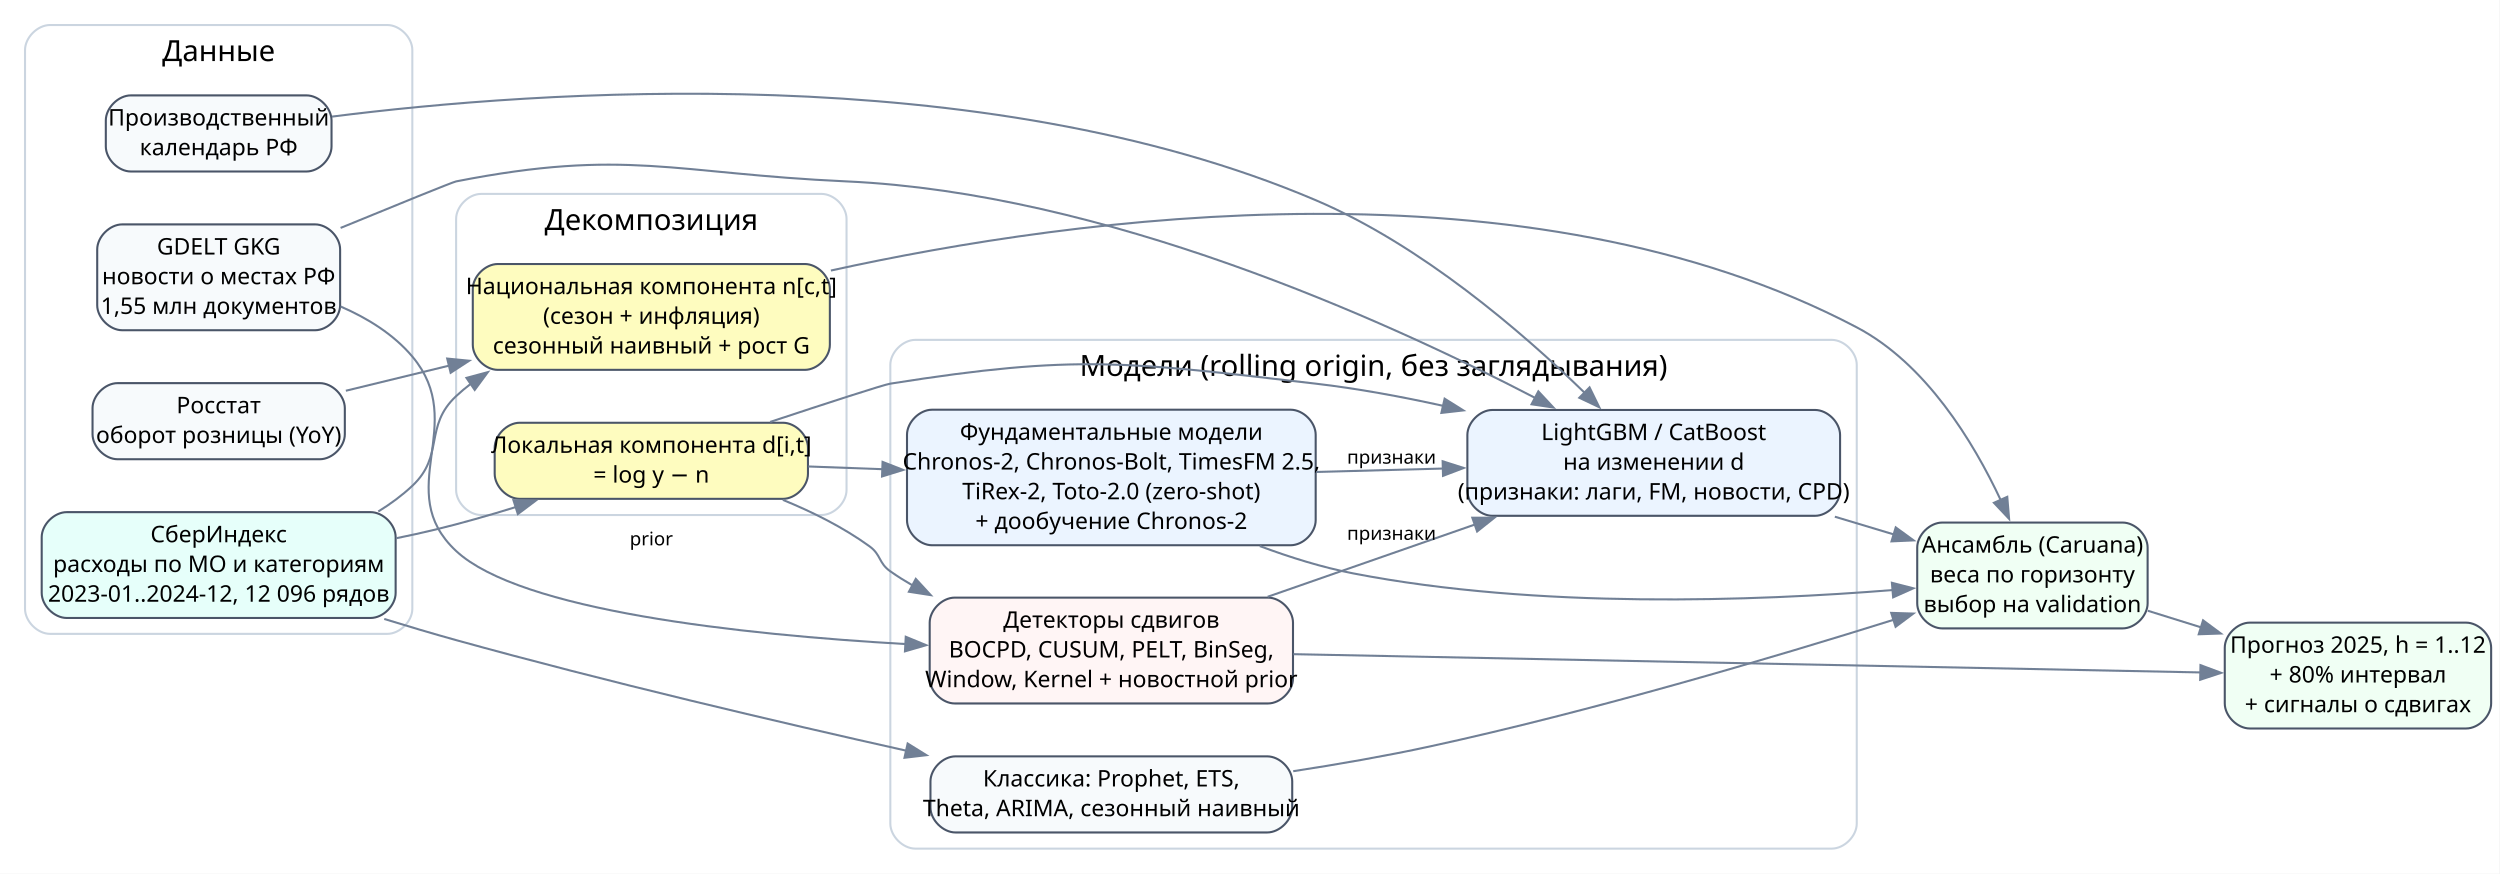
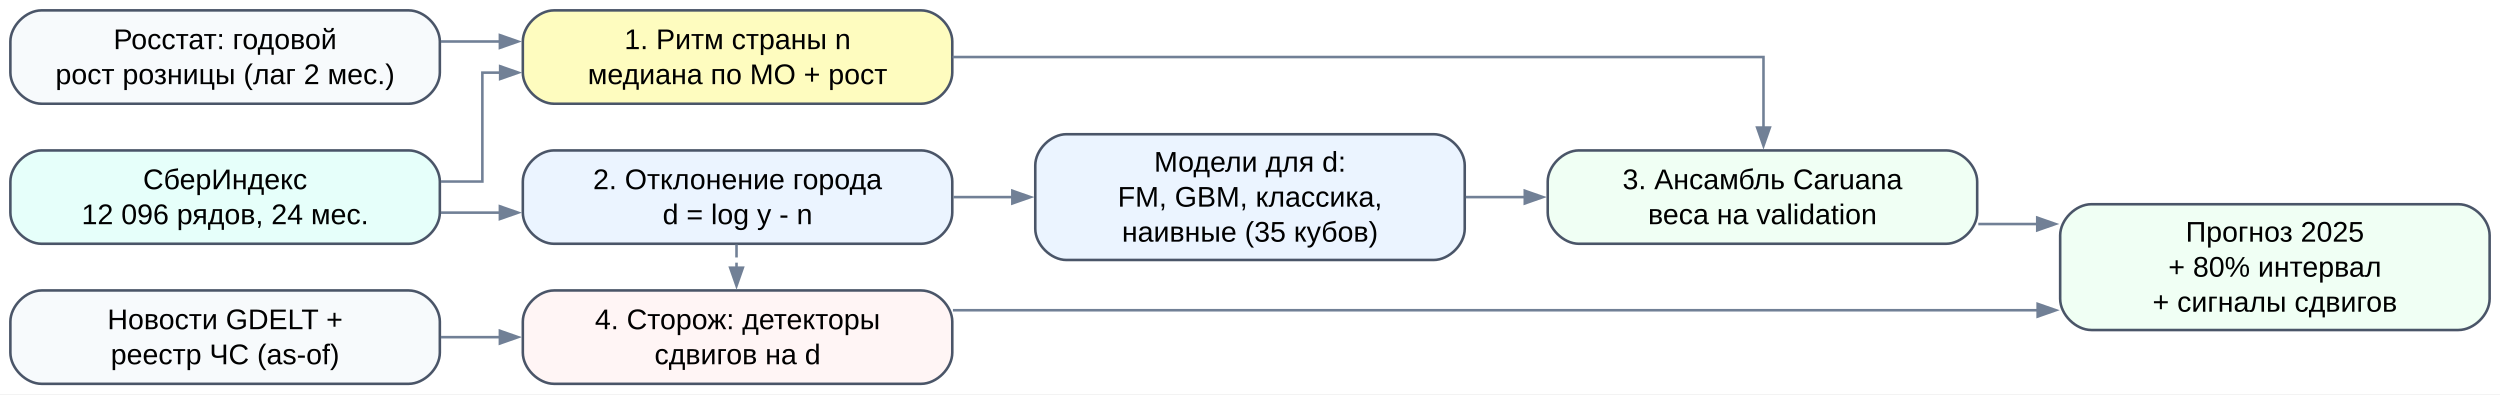
- <svg xmlns="http://www.w3.org/2000/svg" width="1199pt" height="419pt" viewBox="0.00 0.00 1199.00 419.00">
-   <g id="graph0" class="graph" transform="scale(1 1) rotate(0) translate(4 415)">
-     <polygon fill="white" stroke="none" points="-4,4 -4,-415 1194.75,-415 1194.75,4 -4,4" />
-     <g id="clust1" class="cluster">
-       <path fill="none" stroke="#cbd5e0" d="M20,-111C20,-111 181.75,-111 181.75,-111 187.75,-111 193.75,-117 193.75,-123 193.75,-123 193.75,-391 193.75,-391 193.75,-397 187.75,-403 181.75,-403 181.75,-403 20,-403 20,-403 14,-403 8,-397 8,-391 8,-391 8,-123 8,-123 8,-117 14,-111 20,-111" />
-       <text xml:space="preserve" text-anchor="middle" x="100.88" y="-385.7" font-family="PT Sans" font-size="14.00">Данные</text>
+ <svg xmlns="http://www.w3.org/2000/svg" width="964pt" height="152pt" viewBox="0.00 0.00 964.00 152.00">
+   <g id="graph0" class="graph" transform="scale(1 1) rotate(0) translate(4 148)">
+     <polygon fill="white" stroke="none" points="-4,4 -4,-148 960,-148 960,4 -4,4" />
+     <g id="node1" class="node">
+       <path fill="#e6fffa" stroke="#4a5568" d="M153.6,-90C153.6,-90 12,-90 12,-90 6,-90 0,-84 0,-78 0,-78 0,-66 0,-66 0,-60 6,-54 12,-54 12,-54 153.6,-54 153.6,-54 159.6,-54 165.6,-60 165.6,-66 165.6,-66 165.6,-78 165.6,-78 165.6,-84 159.6,-90 153.6,-90" />
+       <text xml:space="preserve" text-anchor="middle" x="82.8" y="-75.05" font-family="Arial" font-size="11.00">СберИндекс</text>
+       <text xml:space="preserve" text-anchor="middle" x="82.8" y="-61.55" font-family="Arial" font-size="11.00">12 096 рядов, 24 мес.</text>
    </g>
-     <g id="clust2" class="cluster">
-       <path fill="none" stroke="#cbd5e0" d="M226.75,-168C226.75,-168 390,-168 390,-168 396,-168 402,-174 402,-180 402,-180 402,-310 402,-310 402,-316 396,-322 390,-322 390,-322 226.75,-322 226.75,-322 220.75,-322 214.75,-316 214.75,-310 214.75,-310 214.75,-180 214.75,-180 214.75,-174 220.75,-168 226.75,-168" />
-       <text xml:space="preserve" text-anchor="middle" x="308.38" y="-304.7" font-family="PT Sans" font-size="14.00">Декомпозиция</text>
+     <g id="node4" class="node">
+       <path fill="#fefcbf" stroke="#4a5568" d="M351.2,-144C351.2,-144 209.6,-144 209.6,-144 203.6,-144 197.6,-138 197.6,-132 197.6,-132 197.6,-120 197.6,-120 197.6,-114 203.6,-108 209.6,-108 209.6,-108 351.2,-108 351.2,-108 357.2,-108 363.2,-114 363.2,-120 363.2,-120 363.2,-132 363.2,-132 363.2,-138 357.2,-144 351.2,-144" />
+       <text xml:space="preserve" text-anchor="middle" x="280.4" y="-129.05" font-family="Arial" font-size="11.00">1. Ритм страны n</text>
+       <text xml:space="preserve" text-anchor="middle" x="280.4" y="-115.55" font-family="Arial" font-size="11.00">медиана по МО + рост</text>
    </g>
-     <g id="clust3" class="cluster">
-       <path fill="none" stroke="#cbd5e0" d="M435,-8C435,-8 874.5,-8 874.5,-8 880.5,-8 886.5,-14 886.5,-20 886.5,-20 886.5,-240 886.5,-240 886.5,-246 880.5,-252 874.5,-252 874.5,-252 435,-252 435,-252 429,-252 423,-246 423,-240 423,-240 423,-20 423,-20 423,-14 429,-8 435,-8" />
-       <text xml:space="preserve" text-anchor="middle" x="654.75" y="-234.7" font-family="PT Sans" font-size="14.00">Модели (rolling origin, без заглядывания)</text>
-     </g>
-     <g id="node1" class="node">
-       <path fill="#e6fffa" stroke="#4a5568" d="M173.75,-169.38C173.75,-169.38 28,-169.38 28,-169.38 22,-169.38 16,-163.38 16,-157.38 16,-157.38 16,-130.62 16,-130.62 16,-124.62 22,-118.62 28,-118.62 28,-118.62 173.75,-118.62 173.75,-118.62 179.75,-118.62 185.75,-124.62 185.75,-130.62 185.75,-130.62 185.75,-157.38 185.75,-157.38 185.75,-163.38 179.75,-169.38 173.75,-169.38" />
-       <text xml:space="preserve" text-anchor="middle" x="100.88" y="-154.93" font-family="PT Sans" font-size="11.00">СберИндекс</text>
-       <text xml:space="preserve" text-anchor="middle" x="100.88" y="-140.68" font-family="PT Sans" font-size="11.00">расходы по МО и категориям</text>
-       <text xml:space="preserve" text-anchor="middle" x="100.88" y="-126.42" font-family="PT Sans" font-size="11.00">2023-01..2024-12, 12 096 рядов</text>
+     <g id="edge2" class="edge">
+       <path fill="none" stroke="#718096" d="M166.06,-78C175.6,-78 182,-78 182,-78 182,-78 182,-120 182,-120 182,-120 188.86,-120 188.86,-120" />
+       <polygon fill="#718096" stroke="#718096" points="188.86,-122.45 195.86,-120 188.86,-117.55 188.86,-122.45" />
    </g>
    <g id="node5" class="node">
-       <path fill="#fefcbf" stroke="#4a5568" d="M382,-288.38C382,-288.38 234.75,-288.38 234.75,-288.38 228.75,-288.38 222.75,-282.38 222.75,-276.38 222.75,-276.38 222.75,-249.62 222.75,-249.62 222.75,-243.62 228.75,-237.62 234.75,-237.62 234.75,-237.62 382,-237.62 382,-237.62 388,-237.62 394,-243.62 394,-249.62 394,-249.62 394,-276.38 394,-276.38 394,-282.38 388,-288.38 382,-288.38" />
-       <text xml:space="preserve" text-anchor="middle" x="308.38" y="-273.93" font-family="PT Sans" font-size="11.00">Национальная компонента n[c,t]</text>
-       <text xml:space="preserve" text-anchor="middle" x="308.38" y="-259.68" font-family="PT Sans" font-size="11.00">(сезон + инфляция)</text>
-       <text xml:space="preserve" text-anchor="middle" x="308.38" y="-245.43" font-family="PT Sans" font-size="11.00">сезонный наивный + рост G</text>
+       <path fill="#ebf4ff" stroke="#4a5568" d="M351.2,-90C351.2,-90 209.6,-90 209.6,-90 203.6,-90 197.6,-84 197.6,-78 197.6,-78 197.6,-66 197.6,-66 197.6,-60 203.6,-54 209.6,-54 209.6,-54 351.2,-54 351.2,-54 357.2,-54 363.2,-60 363.2,-66 363.2,-66 363.2,-78 363.2,-78 363.2,-84 357.2,-90 351.2,-90" />
+       <text xml:space="preserve" text-anchor="middle" x="280.4" y="-75.05" font-family="Arial" font-size="11.00">2. Отклонение города</text>
+       <text xml:space="preserve" text-anchor="middle" x="280.4" y="-61.55" font-family="Arial" font-size="11.00">d = log y - n</text>
+     </g>
+     <g id="edge3" class="edge">
+       <path fill="none" stroke="#718096" d="M166.03,-66C166.03,-66 188.76,-66 188.76,-66" />
+       <polygon fill="#718096" stroke="#718096" points="188.76,-68.45 195.76,-66 188.76,-63.55 188.76,-68.45" />
+     </g>
+     <g id="node2" class="node">
+       <path fill="#f7fafc" stroke="#4a5568" d="M153.6,-144C153.6,-144 12,-144 12,-144 6,-144 0,-138 0,-132 0,-132 0,-120 0,-120 0,-114 6,-108 12,-108 12,-108 153.6,-108 153.6,-108 159.6,-108 165.6,-114 165.6,-120 165.6,-120 165.6,-132 165.6,-132 165.6,-138 159.6,-144 153.6,-144" />
+       <text xml:space="preserve" text-anchor="middle" x="82.8" y="-129.05" font-family="Arial" font-size="11.00">Росстат: годовой</text>
+       <text xml:space="preserve" text-anchor="middle" x="82.8" y="-115.55" font-family="Arial" font-size="11.00">рост розницы (лаг 2 мес.)</text>
    </g>
    <g id="edge1" class="edge">
-       <path fill="none" stroke="#718096" d="M177.43,-169.69C183.3,-173.3 188.84,-177.39 193.75,-182 209.25,-196.56 199.23,-210.46 214.75,-225 216.99,-227.1 219.36,-229.09 221.84,-230.98" />
-       <polygon fill="#718096" stroke="#718096" points="219.72,-233.77 229.96,-236.52 223.67,-227.99 219.72,-233.77" />
+       <path fill="none" stroke="#718096" d="M166.03,-132C166.03,-132 188.76,-132 188.76,-132" />
+       <polygon fill="#718096" stroke="#718096" points="188.76,-134.45 195.76,-132 188.76,-129.55 188.76,-134.45" />
+     </g>
+     <g id="node3" class="node">
+       <path fill="#f7fafc" stroke="#4a5568" d="M153.6,-36C153.6,-36 12,-36 12,-36 6,-36 0,-30 0,-24 0,-24 0,-12 0,-12 0,-6 6,0 12,0 12,0 153.6,0 153.6,0 159.6,0 165.6,-6 165.6,-12 165.6,-12 165.6,-24 165.6,-24 165.6,-30 159.6,-36 153.6,-36" />
+       <text xml:space="preserve" text-anchor="middle" x="82.8" y="-21.05" font-family="Arial" font-size="11.00">Новости GDELT +</text>
+       <text xml:space="preserve" text-anchor="middle" x="82.8" y="-7.55" font-family="Arial" font-size="11.00">реестр ЧС (as-of)</text>
    </g>
    <g id="node6" class="node">
-       <path fill="#fefcbf" stroke="#4a5568" d="M371.5,-212.25C371.5,-212.25 245.25,-212.25 245.25,-212.25 239.25,-212.25 233.25,-206.25 233.25,-200.25 233.25,-200.25 233.25,-187.75 233.25,-187.75 233.25,-181.75 239.25,-175.75 245.25,-175.75 245.25,-175.75 371.5,-175.75 371.5,-175.75 377.5,-175.75 383.5,-181.75 383.5,-187.75 383.5,-187.75 383.5,-200.25 383.5,-200.25 383.5,-206.25 377.5,-212.25 371.5,-212.25" />
-       <text xml:space="preserve" text-anchor="middle" x="308.38" y="-197.8" font-family="PT Sans" font-size="11.00">Локальная компонента d[i,t]</text>
-       <text xml:space="preserve" text-anchor="middle" x="308.38" y="-183.55" font-family="PT Sans" font-size="11.00">= log y − n</text>
+       <path fill="#fff5f5" stroke="#4a5568" d="M351.2,-36C351.2,-36 209.6,-36 209.6,-36 203.6,-36 197.6,-30 197.6,-24 197.6,-24 197.6,-12 197.6,-12 197.6,-6 203.6,0 209.6,0 209.6,0 351.2,0 351.2,0 357.2,0 363.2,-6 363.2,-12 363.2,-12 363.2,-24 363.2,-24 363.2,-30 357.2,-36 351.2,-36" />
+       <text xml:space="preserve" text-anchor="middle" x="280.4" y="-21.05" font-family="Arial" font-size="11.00">4. Сторож: детекторы</text>
+       <text xml:space="preserve" text-anchor="middle" x="280.4" y="-7.55" font-family="Arial" font-size="11.00">сдвигов на d</text>
    </g>
-     <g id="edge2" class="edge">
-       <path fill="none" stroke="#718096" d="M186.02,-156.86C192.38,-158.15 198.68,-159.53 204.75,-161 217.34,-164.05 230.63,-167.86 243.31,-171.8" />
-       <polygon fill="#718096" stroke="#718096" points="242.24,-175.13 252.83,-174.82 244.36,-168.46 242.24,-175.13" />
+     <g id="edge4" class="edge">
+       <path fill="none" stroke="#718096" d="M166.03,-18C166.03,-18 188.76,-18 188.76,-18" />
+       <polygon fill="#718096" stroke="#718096" points="188.76,-20.45 195.76,-18 188.76,-15.55 188.76,-20.45" />
+     </g>
+     <g id="node8" class="node">
+       <path fill="#f0fff4" stroke="#4a5568" d="M746.4,-90C746.4,-90 604.8,-90 604.8,-90 598.8,-90 592.8,-84 592.8,-78 592.8,-78 592.8,-66 592.8,-66 592.8,-60 598.8,-54 604.8,-54 604.8,-54 746.4,-54 746.4,-54 752.4,-54 758.4,-60 758.4,-66 758.4,-66 758.4,-78 758.4,-78 758.4,-84 752.4,-90 746.4,-90" />
+       <text xml:space="preserve" text-anchor="middle" x="675.6" y="-75.05" font-family="Arial" font-size="11.00">3. Ансамбль Caruana</text>
+       <text xml:space="preserve" text-anchor="middle" x="675.6" y="-61.55" font-family="Arial" font-size="11.00">веса на validation</text>
+     </g>
+     <g id="edge6" class="edge">
+       <path fill="none" stroke="#718096" d="M363.33,-126C479.33,-126 676,-126 676,-126 676,-126 676,-98.8 676,-98.8" />
+       <polygon fill="#718096" stroke="#718096" points="678.45,-98.8 676,-91.8 673.55,-98.8 678.45,-98.8" />
+     </g>
+     <g id="edge10" class="edge">
+       <path fill="none" stroke="#718096" stroke-dasharray="5,2" d="M280,-53.72C280,-53.72 280,-44.78 280,-44.78" />
+       <polygon fill="#718096" stroke="#718096" points="282.45,-44.78 280,-37.78 277.55,-44.78 282.45,-44.78" />
+     </g>
+     <g id="node7" class="node">
+       <path fill="#ebf4ff" stroke="#4a5568" d="M548.8,-96.25C548.8,-96.25 407.2,-96.25 407.2,-96.25 401.2,-96.25 395.2,-90.25 395.2,-84.25 395.2,-84.25 395.2,-59.75 395.2,-59.75 395.2,-53.75 401.2,-47.75 407.2,-47.75 407.2,-47.75 548.8,-47.75 548.8,-47.75 554.8,-47.75 560.8,-53.75 560.8,-59.75 560.8,-59.75 560.8,-84.25 560.8,-84.25 560.8,-90.25 554.8,-96.25 548.8,-96.25" />
+       <text xml:space="preserve" text-anchor="middle" x="478" y="-81.8" font-family="Arial" font-size="11.00">Модели для d:</text>
+       <text xml:space="preserve" text-anchor="middle" x="478" y="-68.3" font-family="Arial" font-size="11.00">FM, GBM, классика,</text>
+       <text xml:space="preserve" text-anchor="middle" x="478" y="-54.8" font-family="Arial" font-size="11.00">наивные (35 кубов)</text>
+     </g>
+     <g id="edge5" class="edge">
+       <path fill="none" stroke="#718096" d="M363.63,-72C363.63,-72 386.36,-72 386.36,-72" />
+       <polygon fill="#718096" stroke="#718096" points="386.36,-74.45 393.36,-72 386.36,-69.55 386.36,-74.45" />
    </g>
    <g id="node9" class="node">
-       <path fill="#f7fafc" stroke="#4a5568" d="M603.75,-52.25C603.75,-52.25 454.25,-52.25 454.25,-52.25 448.25,-52.25 442.25,-46.25 442.25,-40.25 442.25,-40.25 442.25,-27.75 442.25,-27.75 442.25,-21.75 448.25,-15.75 454.25,-15.75 454.25,-15.75 603.75,-15.75 603.75,-15.75 609.75,-15.75 615.75,-21.75 615.75,-27.75 615.75,-27.75 615.75,-40.25 615.75,-40.25 615.75,-46.25 609.75,-52.25 603.75,-52.25" />
-       <text xml:space="preserve" text-anchor="middle" x="529" y="-37.8" font-family="PT Sans" font-size="11.00">Классика: Prophet, ETS,</text>
-       <text xml:space="preserve" text-anchor="middle" x="529" y="-23.55" font-family="PT Sans" font-size="11.00">Theta, ARIMA, сезонный наивный</text>
+       <path fill="#f0fff4" stroke="#4a5568" d="M944,-69.25C944,-69.25 802.4,-69.25 802.4,-69.25 796.4,-69.25 790.4,-63.25 790.4,-57.25 790.4,-57.25 790.4,-32.75 790.4,-32.75 790.4,-26.75 796.4,-20.75 802.4,-20.75 802.4,-20.75 944,-20.75 944,-20.75 950,-20.75 956,-26.75 956,-32.75 956,-32.75 956,-57.25 956,-57.25 956,-63.25 950,-69.25 944,-69.25" />
+       <text xml:space="preserve" text-anchor="middle" x="873.2" y="-54.8" font-family="Arial" font-size="11.00">Прогноз 2025</text>
+       <text xml:space="preserve" text-anchor="middle" x="873.2" y="-41.3" font-family="Arial" font-size="11.00">+ 80% интервал</text>
+       <text xml:space="preserve" text-anchor="middle" x="873.2" y="-27.8" font-family="Arial" font-size="11.00">+ сигналы сдвигов</text>
    </g>
-     <g id="edge16" class="edge">
-       <path fill="none" stroke="#718096" d="M180.28,-118.14C191.8,-114.59 203.55,-111.1 214.75,-108 286.63,-88.08 368.72,-68.81 430.83,-54.93" />
-       <polygon fill="#718096" stroke="#718096" points="431.31,-58.41 440.31,-52.82 429.79,-51.58 431.31,-58.41" />
-     </g>
-     <g id="node2" class="node">
-       <path fill="#f7fafc" stroke="#4a5568" d="M149.38,-231.25C149.38,-231.25 52.38,-231.25 52.38,-231.25 46.38,-231.25 40.38,-225.25 40.38,-219.25 40.38,-219.25 40.38,-206.75 40.38,-206.75 40.38,-200.75 46.38,-194.75 52.38,-194.75 52.38,-194.75 149.38,-194.75 149.38,-194.75 155.38,-194.75 161.38,-200.75 161.38,-206.75 161.38,-206.75 161.38,-219.25 161.38,-219.25 161.38,-225.25 155.38,-231.25 149.38,-231.25" />
-       <text xml:space="preserve" text-anchor="middle" x="100.88" y="-216.8" font-family="PT Sans" font-size="11.00">Росстат</text>
-       <text xml:space="preserve" text-anchor="middle" x="100.88" y="-202.55" font-family="PT Sans" font-size="11.00">оборот розницы (YoY)</text>
-     </g>
-     <g id="edge3" class="edge">
-       <path fill="none" stroke="#718096" d="M161.87,-227.6C177.42,-231.38 194.55,-235.55 211.45,-239.66" />
-       <polygon fill="#718096" stroke="#718096" points="210.48,-243.03 221.02,-241.99 212.13,-236.22 210.48,-243.03" />
-     </g>
-     <g id="node3" class="node">
-       <path fill="#f7fafc" stroke="#4a5568" d="M143,-369.25C143,-369.25 58.75,-369.25 58.75,-369.25 52.75,-369.25 46.75,-363.25 46.75,-357.25 46.75,-357.25 46.75,-344.75 46.75,-344.75 46.75,-338.75 52.75,-332.75 58.75,-332.75 58.75,-332.75 143,-332.75 143,-332.75 149,-332.75 155,-338.75 155,-344.75 155,-344.75 155,-357.25 155,-357.25 155,-363.25 149,-369.25 143,-369.25" />
-       <text xml:space="preserve" text-anchor="middle" x="100.88" y="-354.8" font-family="PT Sans" font-size="11.00">Производственный</text>
-       <text xml:space="preserve" text-anchor="middle" x="100.88" y="-340.55" font-family="PT Sans" font-size="11.00">календарь РФ</text>
-     </g>
-     <g id="node8" class="node">
-       <path fill="#ebf4ff" stroke="#4a5568" d="M866.5,-218.38C866.5,-218.38 711.75,-218.38 711.75,-218.38 705.75,-218.38 699.75,-212.38 699.75,-206.38 699.75,-206.38 699.75,-179.62 699.75,-179.62 699.75,-173.62 705.75,-167.62 711.75,-167.62 711.75,-167.62 866.5,-167.62 866.5,-167.62 872.5,-167.62 878.5,-173.62 878.5,-179.62 878.5,-179.62 878.5,-206.38 878.5,-206.38 878.5,-212.38 872.5,-218.38 866.5,-218.38" />
-       <text xml:space="preserve" text-anchor="middle" x="789.12" y="-203.93" font-family="PT Sans" font-size="11.00">LightGBM / CatBoost</text>
-       <text xml:space="preserve" text-anchor="middle" x="789.12" y="-189.68" font-family="PT Sans" font-size="11.00">на изменении d</text>
-       <text xml:space="preserve" text-anchor="middle" x="789.12" y="-175.43" font-family="PT Sans" font-size="11.00">(признаки: лаги, FM, новости, CPD)</text>
-     </g>
-     <g id="edge4" class="edge">
-       <path fill="none" stroke="#718096" d="M155.2,-359.07C253.18,-371.51 466.49,-387.33 627,-319 677.47,-297.51 725.7,-256.08 756.02,-226.59" />
-       <polygon fill="#718096" stroke="#718096" points="758.35,-229.21 763,-219.69 753.43,-224.23 758.35,-229.21" />
-     </g>
-     <g id="node4" class="node">
-       <path fill="#f7fafc" stroke="#4a5568" d="M147.12,-307.38C147.12,-307.38 54.62,-307.38 54.62,-307.38 48.63,-307.38 42.62,-301.38 42.62,-295.38 42.62,-295.38 42.62,-268.62 42.62,-268.62 42.62,-262.62 48.62,-256.62 54.62,-256.62 54.62,-256.62 147.12,-256.62 147.12,-256.62 153.12,-256.62 159.12,-262.62 159.12,-268.62 159.12,-268.62 159.12,-295.38 159.12,-295.38 159.12,-301.38 153.12,-307.38 147.12,-307.38" />
-       <text xml:space="preserve" text-anchor="middle" x="100.88" y="-292.93" font-family="PT Sans" font-size="11.00">GDELT GKG</text>
-       <text xml:space="preserve" text-anchor="middle" x="100.88" y="-278.68" font-family="PT Sans" font-size="11.00">новости о местах РФ</text>
-       <text xml:space="preserve" text-anchor="middle" x="100.88" y="-264.43" font-family="PT Sans" font-size="11.00">1,55 млн документов</text>
-     </g>
-     <g id="edge5" class="edge">
-       <path fill="none" stroke="#718096" d="M159.35,-305.69C186.39,-316.8 213.13,-327.68 214.75,-328 296.42,-344 318.86,-331.77 402,-328 525.31,-322.41 659.19,-262.17 732.43,-224.07" />
-       <polygon fill="#718096" stroke="#718096" points="733.79,-227.31 741.01,-219.56 730.53,-221.11 733.79,-227.31" />
-     </g>
-     <g id="node10" class="node">
-       <path fill="#fff5f5" stroke="#4a5568" d="M604.12,-128.38C604.12,-128.38 453.88,-128.38 453.88,-128.38 447.88,-128.38 441.88,-122.38 441.88,-116.38 441.88,-116.38 441.88,-89.62 441.88,-89.62 441.88,-83.62 447.88,-77.62 453.88,-77.62 453.88,-77.62 604.12,-77.62 604.12,-77.62 610.12,-77.62 616.12,-83.62 616.12,-89.62 616.12,-89.62 616.12,-116.38 616.12,-116.38 616.12,-122.38 610.12,-128.38 604.12,-128.38" />
-       <text xml:space="preserve" text-anchor="middle" x="529" y="-113.92" font-family="PT Sans" font-size="11.00">Детекторы сдвигов</text>
-       <text xml:space="preserve" text-anchor="middle" x="529" y="-99.67" font-family="PT Sans" font-size="11.00">BOCPD, CUSUM, PELT, BinSeg,</text>
-       <text xml:space="preserve" text-anchor="middle" x="529" y="-85.42" font-family="PT Sans" font-size="11.00">Window, Kernel + новостной prior</text>
-     </g>
-     <g id="edge6" class="edge">
-       <path fill="none" stroke="#718096" d="M159.35,-268C172.24,-262.42 184.74,-254.69 193.75,-244 221.12,-211.51 183.67,-179.72 214.75,-150.75 245.4,-122.18 350.49,-110.7 430.58,-106.09" />
-       <polygon fill="#718096" stroke="#718096" points="430.4,-109.61 440.19,-105.57 430.02,-102.62 430.4,-109.61" />
-       <text xml:space="preserve" text-anchor="middle" x="308.38" y="-153.45" font-family="PT Sans" font-size="9.00">prior</text>
-     </g>
-     <g id="node11" class="node">
-       <path fill="#f0fff4" stroke="#4a5568" d="M1014,-164.38C1014,-164.38 927.5,-164.38 927.5,-164.38 921.5,-164.38 915.5,-158.38 915.5,-152.38 915.5,-152.38 915.5,-125.62 915.5,-125.62 915.5,-119.62 921.5,-113.62 927.5,-113.62 927.5,-113.62 1014,-113.62 1014,-113.62 1020,-113.62 1026,-119.62 1026,-125.62 1026,-125.62 1026,-152.38 1026,-152.38 1026,-158.38 1020,-164.38 1014,-164.38" />
-       <text xml:space="preserve" text-anchor="middle" x="970.75" y="-149.93" font-family="PT Sans" font-size="11.00">Ансамбль (Caruana)</text>
-       <text xml:space="preserve" text-anchor="middle" x="970.75" y="-135.68" font-family="PT Sans" font-size="11.00">веса по горизонту</text>
-       <text xml:space="preserve" text-anchor="middle" x="970.75" y="-121.42" font-family="PT Sans" font-size="11.00">выбор на validation</text>
-     </g>
-     <g id="edge12" class="edge">
-       <path fill="none" stroke="#718096" d="M394.5,-285.25C512.53,-311.21 729.12,-340.84 886.5,-258 919.64,-240.56 942.35,-203.3 955.57,-175.09" />
-       <polygon fill="#718096" stroke="#718096" points="958.68,-176.72 959.56,-166.16 952.29,-173.86 958.68,-176.72" />
-     </g>
-     <g id="node7" class="node">
-       <path fill="#ebf4ff" stroke="#4a5568" d="M615,-218.5C615,-218.5 443,-218.5 443,-218.5 437,-218.5 431,-212.5 431,-206.5 431,-206.5 431,-165.5 431,-165.5 431,-159.5 437,-153.5 443,-153.5 443,-153.5 615,-153.5 615,-153.5 621,-153.5 627,-159.5 627,-165.5 627,-165.5 627,-206.5 627,-206.5 627,-212.5 621,-218.5 615,-218.5" />
-       <text xml:space="preserve" text-anchor="middle" x="529" y="-204.05" font-family="PT Sans" font-size="11.00">Фундаментальные модели</text>
-       <text xml:space="preserve" text-anchor="middle" x="529" y="-189.8" font-family="PT Sans" font-size="11.00">Chronos-2, Chronos-Bolt, TimesFM 2.5,</text>
-       <text xml:space="preserve" text-anchor="middle" x="529" y="-175.55" font-family="PT Sans" font-size="11.00">TiRex-2, Toto-2.0 (zero-shot)</text>
-       <text xml:space="preserve" text-anchor="middle" x="529" y="-161.3" font-family="PT Sans" font-size="11.00">+ дообучение Chronos-2</text>
+     <g id="edge8" class="edge">
+       <path fill="none" stroke="#718096" d="M363.45,-28.38C363.45,-28.38 781.72,-28.38 781.72,-28.38" />
+       <polygon fill="#718096" stroke="#718096" points="781.72,-30.83 788.72,-28.38 781.72,-25.93 781.72,-30.83" />
    </g>
    <g id="edge7" class="edge">
-       <path fill="none" stroke="#718096" d="M383.7,-191.28C395.14,-190.86 407.16,-190.42 419.17,-189.98" />
-       <polygon fill="#718096" stroke="#718096" points="419.28,-193.48 429.15,-189.62 419.03,-186.49 419.28,-193.48" />
-     </g>
-     <g id="edge8" class="edge">
-       <path fill="none" stroke="#718096" d="M365.35,-212.64C392.42,-221.59 419.79,-230.49 423,-231 512.55,-245.21 536.94,-241.48 627,-231 646.99,-228.67 668.1,-224.78 688.23,-220.34" />
-       <polygon fill="#718096" stroke="#718096" points="688.84,-223.79 697.82,-218.17 687.29,-216.97 688.84,-223.79" />
-     </g>
-     <g id="edge10" class="edge">
-       <path fill="none" stroke="#718096" d="M371.46,-175.26C385.82,-169.39 400.54,-162.02 413,-153 418.62,-148.93 417.32,-144.99 423,-141 426.41,-138.6 430,-136.34 433.7,-134.21" />
-       <polygon fill="#718096" stroke="#718096" points="435.21,-137.37 442.38,-129.58 431.91,-131.2 435.21,-137.37" />
+       <path fill="none" stroke="#718096" d="M561.23,-72C561.23,-72 583.96,-72 583.96,-72" />
+       <polygon fill="#718096" stroke="#718096" points="583.96,-74.45 590.96,-72 583.96,-69.55 583.96,-74.45" />
    </g>
    <g id="edge9" class="edge">
-       <path fill="none" stroke="#718096" d="M627.22,-188.64C647.14,-189.18 668.15,-189.75 688.16,-190.29" />
-       <polygon fill="#718096" stroke="#718096" points="687.89,-193.78 697.98,-190.56 688.08,-186.79 687.89,-193.78" />
-       <text xml:space="preserve" text-anchor="middle" x="663.38" y="-192.62" font-family="PT Sans" font-size="9.00">признаки</text>
-     </g>
-     <g id="edge13" class="edge">
-       <path fill="none" stroke="#718096" d="M600.2,-153.1C614.71,-147.68 630.12,-142.89 645,-140 733.42,-122.83 837.95,-126.7 904.06,-132.04" />
-       <polygon fill="#718096" stroke="#718096" points="903.36,-135.49 913.62,-132.85 903.95,-128.52 903.36,-135.49" />
-     </g>
-     <g id="edge14" class="edge">
-       <path fill="none" stroke="#718096" d="M875.99,-167.19C885.48,-164.33 895.03,-161.46 904.22,-158.7" />
-       <polygon fill="#718096" stroke="#718096" points="905.19,-162.06 913.76,-155.83 903.17,-155.36 905.19,-162.06" />
-     </g>
-     <g id="edge15" class="edge">
-       <path fill="none" stroke="#718096" d="M616.22,-45.13C637.72,-48.43 660.66,-52.42 681.75,-57 759.07,-73.8 846.24,-99.6 904.23,-117.77" />
-       <polygon fill="#718096" stroke="#718096" points="903.03,-121.06 913.62,-120.73 905.13,-114.39 903.03,-121.06" />
-     </g>
-     <g id="edge11" class="edge">
-       <path fill="none" stroke="#718096" d="M603.97,-128.79C635.02,-139.62 671.31,-152.27 703.43,-163.47" />
-       <polygon fill="#718096" stroke="#718096" points="702.12,-166.72 712.72,-166.71 704.43,-160.11 702.12,-166.72" />
-       <text xml:space="preserve" text-anchor="middle" x="663.38" y="-156.09" font-family="PT Sans" font-size="9.00">признаки</text>
-     </g>
-     <g id="node12" class="node">
-       <path fill="#f0fff4" stroke="#4a5568" d="M1178.75,-116.38C1178.75,-116.38 1075,-116.38 1075,-116.38 1069,-116.38 1063,-110.38 1063,-104.38 1063,-104.38 1063,-77.62 1063,-77.62 1063,-71.62 1069,-65.62 1075,-65.62 1075,-65.62 1178.75,-65.62 1178.75,-65.62 1184.75,-65.62 1190.75,-71.62 1190.75,-77.62 1190.75,-77.62 1190.75,-104.38 1190.75,-104.38 1190.75,-110.38 1184.75,-116.38 1178.75,-116.38" />
-       <text xml:space="preserve" text-anchor="middle" x="1126.88" y="-101.92" font-family="PT Sans" font-size="11.00">Прогноз 2025, h = 1..12</text>
-       <text xml:space="preserve" text-anchor="middle" x="1126.88" y="-87.67" font-family="PT Sans" font-size="11.00">+ 80% интервал</text>
-       <text xml:space="preserve" text-anchor="middle" x="1126.88" y="-73.42" font-family="PT Sans" font-size="11.00">+ сигналы о сдвигах</text>
-     </g>
-     <g id="edge18" class="edge">
-       <path fill="none" stroke="#718096" d="M616.33,-101.26C733.46,-98.9 940.77,-94.73 1051.41,-92.5" />
-       <polygon fill="#718096" stroke="#718096" points="1051.35,-96 1061.28,-92.3 1051.21,-89 1051.35,-96" />
-     </g>
-     <g id="edge17" class="edge">
-       <path fill="none" stroke="#718096" d="M1026.09,-122.08C1034.38,-119.5 1043.05,-116.8 1051.67,-114.11" />
-       <polygon fill="#718096" stroke="#718096" points="1052.59,-117.49 1061.1,-111.17 1050.51,-110.81 1052.59,-117.49" />
+       <path fill="none" stroke="#718096" d="M758.83,-61.62C758.83,-61.62 781.56,-61.62 781.56,-61.62" />
+       <polygon fill="#718096" stroke="#718096" points="781.56,-64.08 788.56,-61.63 781.56,-59.18 781.56,-64.08" />
    </g>
  </g>
</svg>
